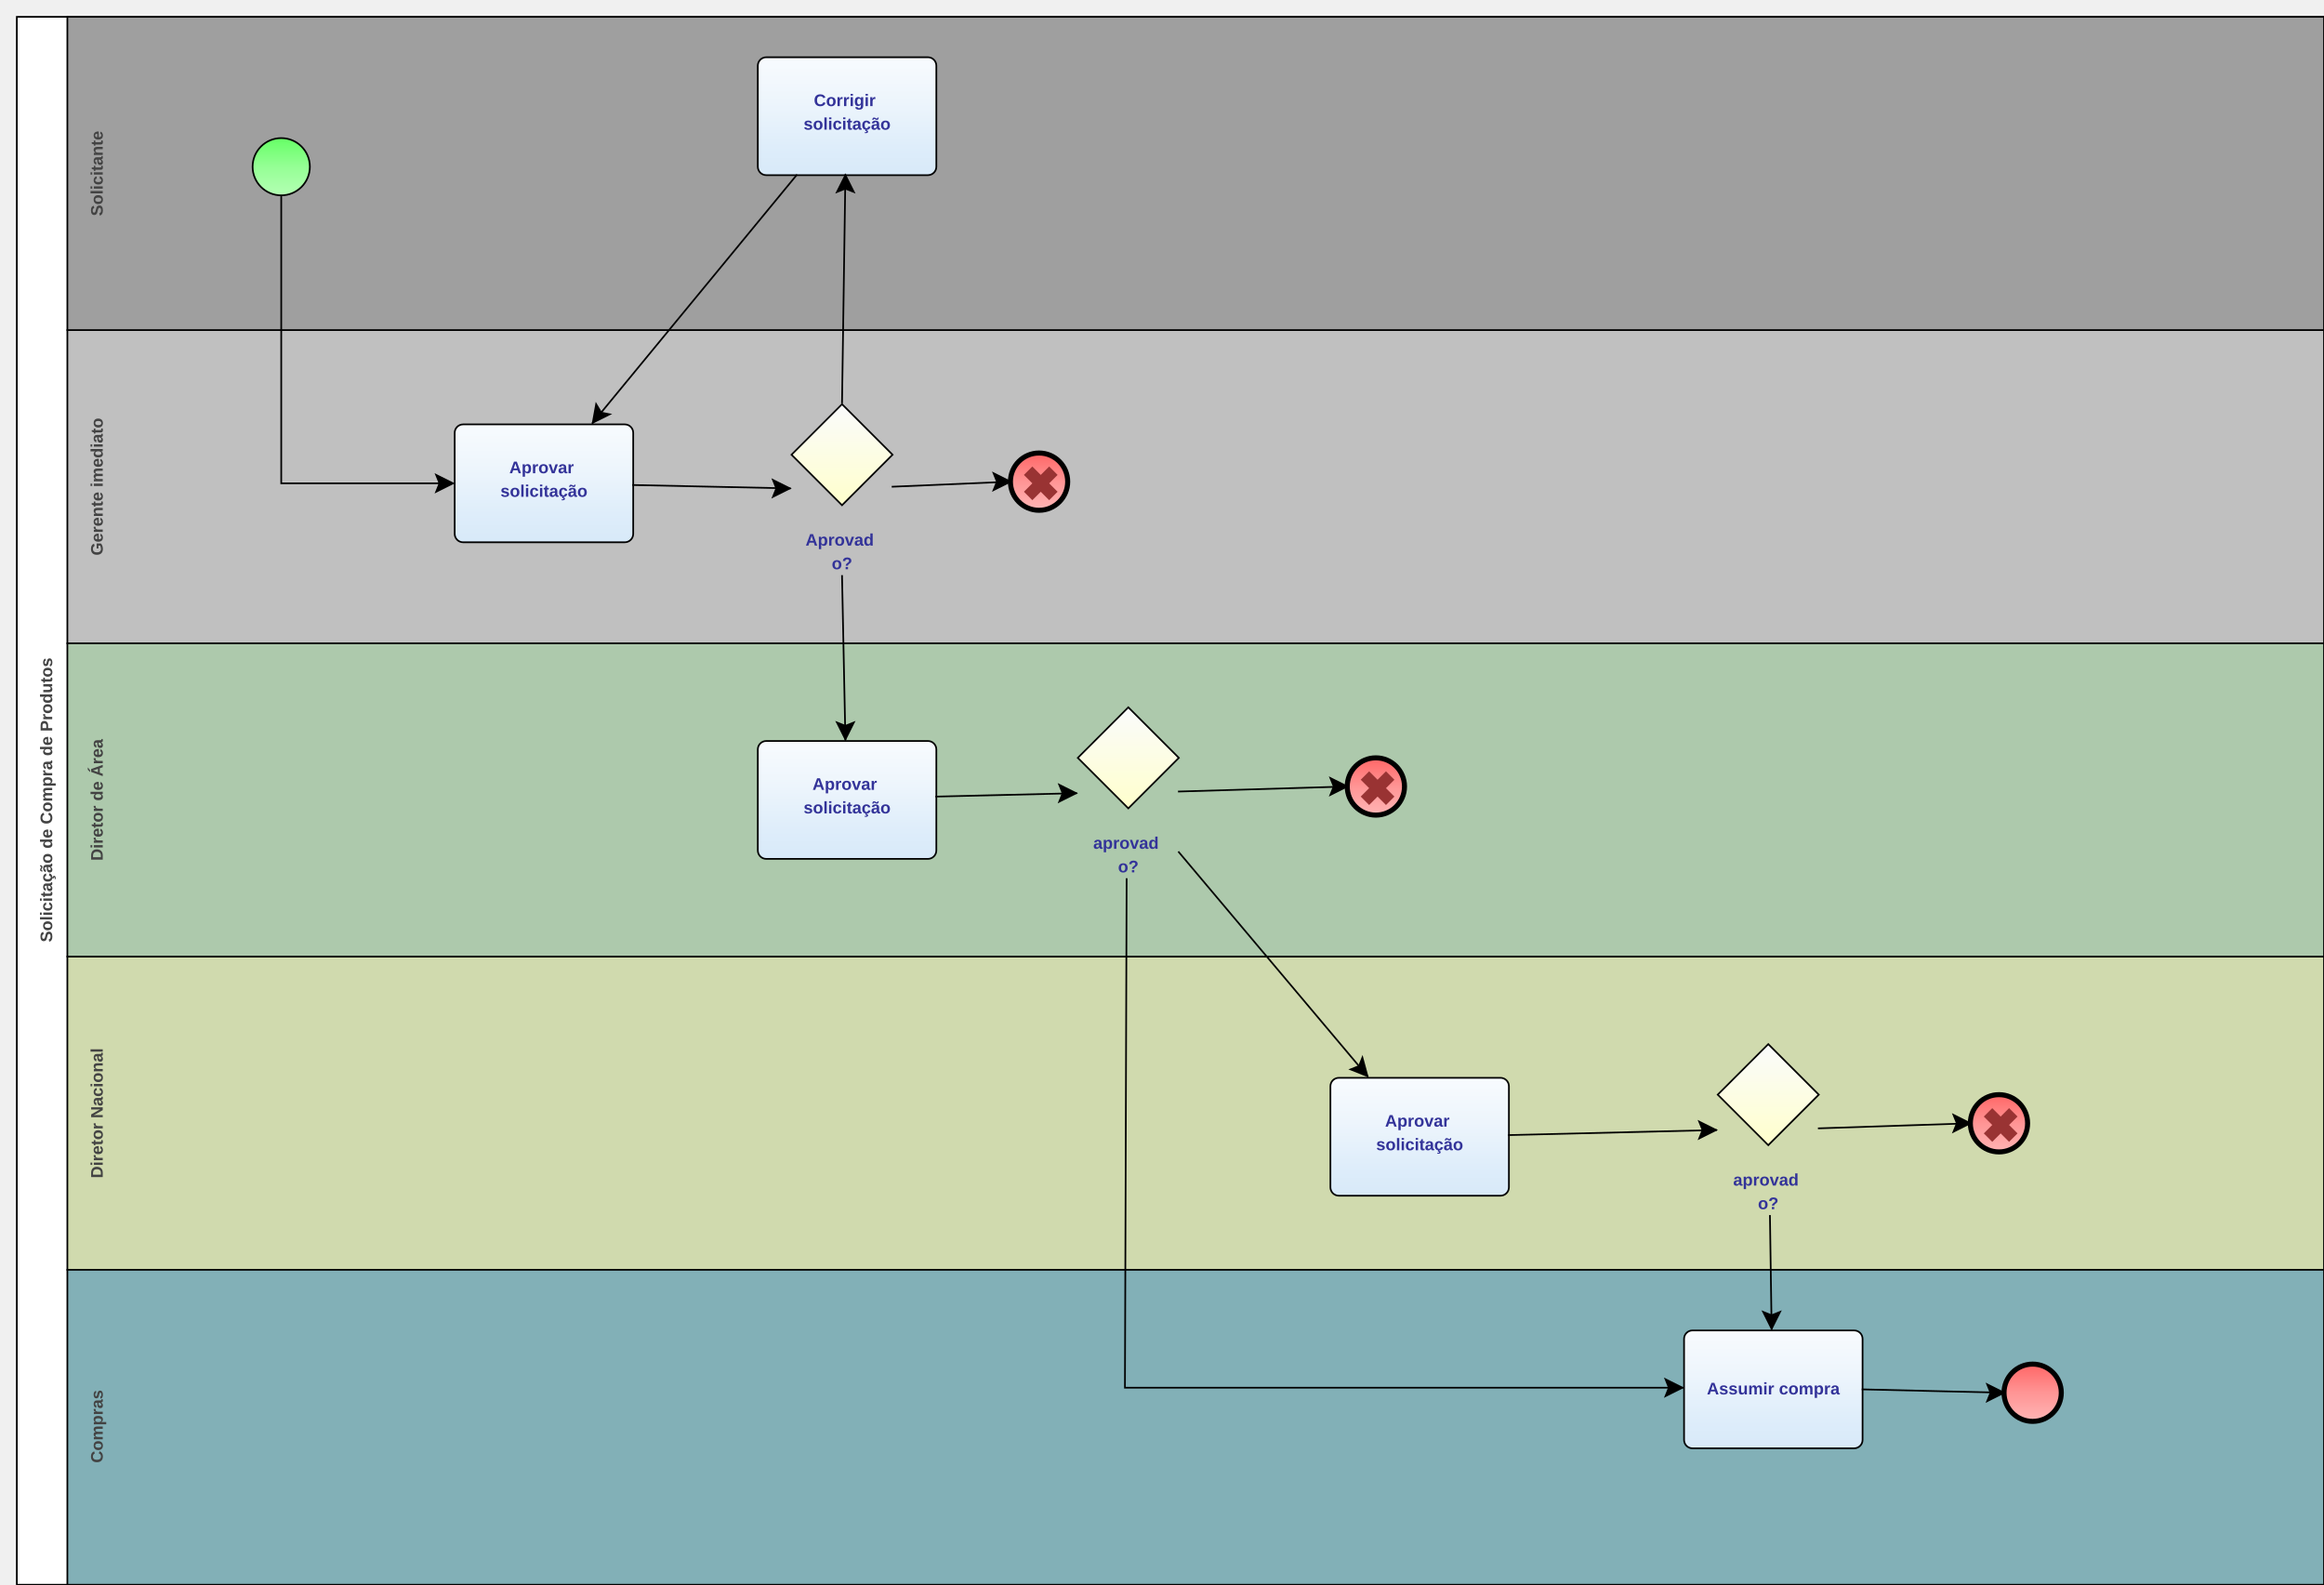
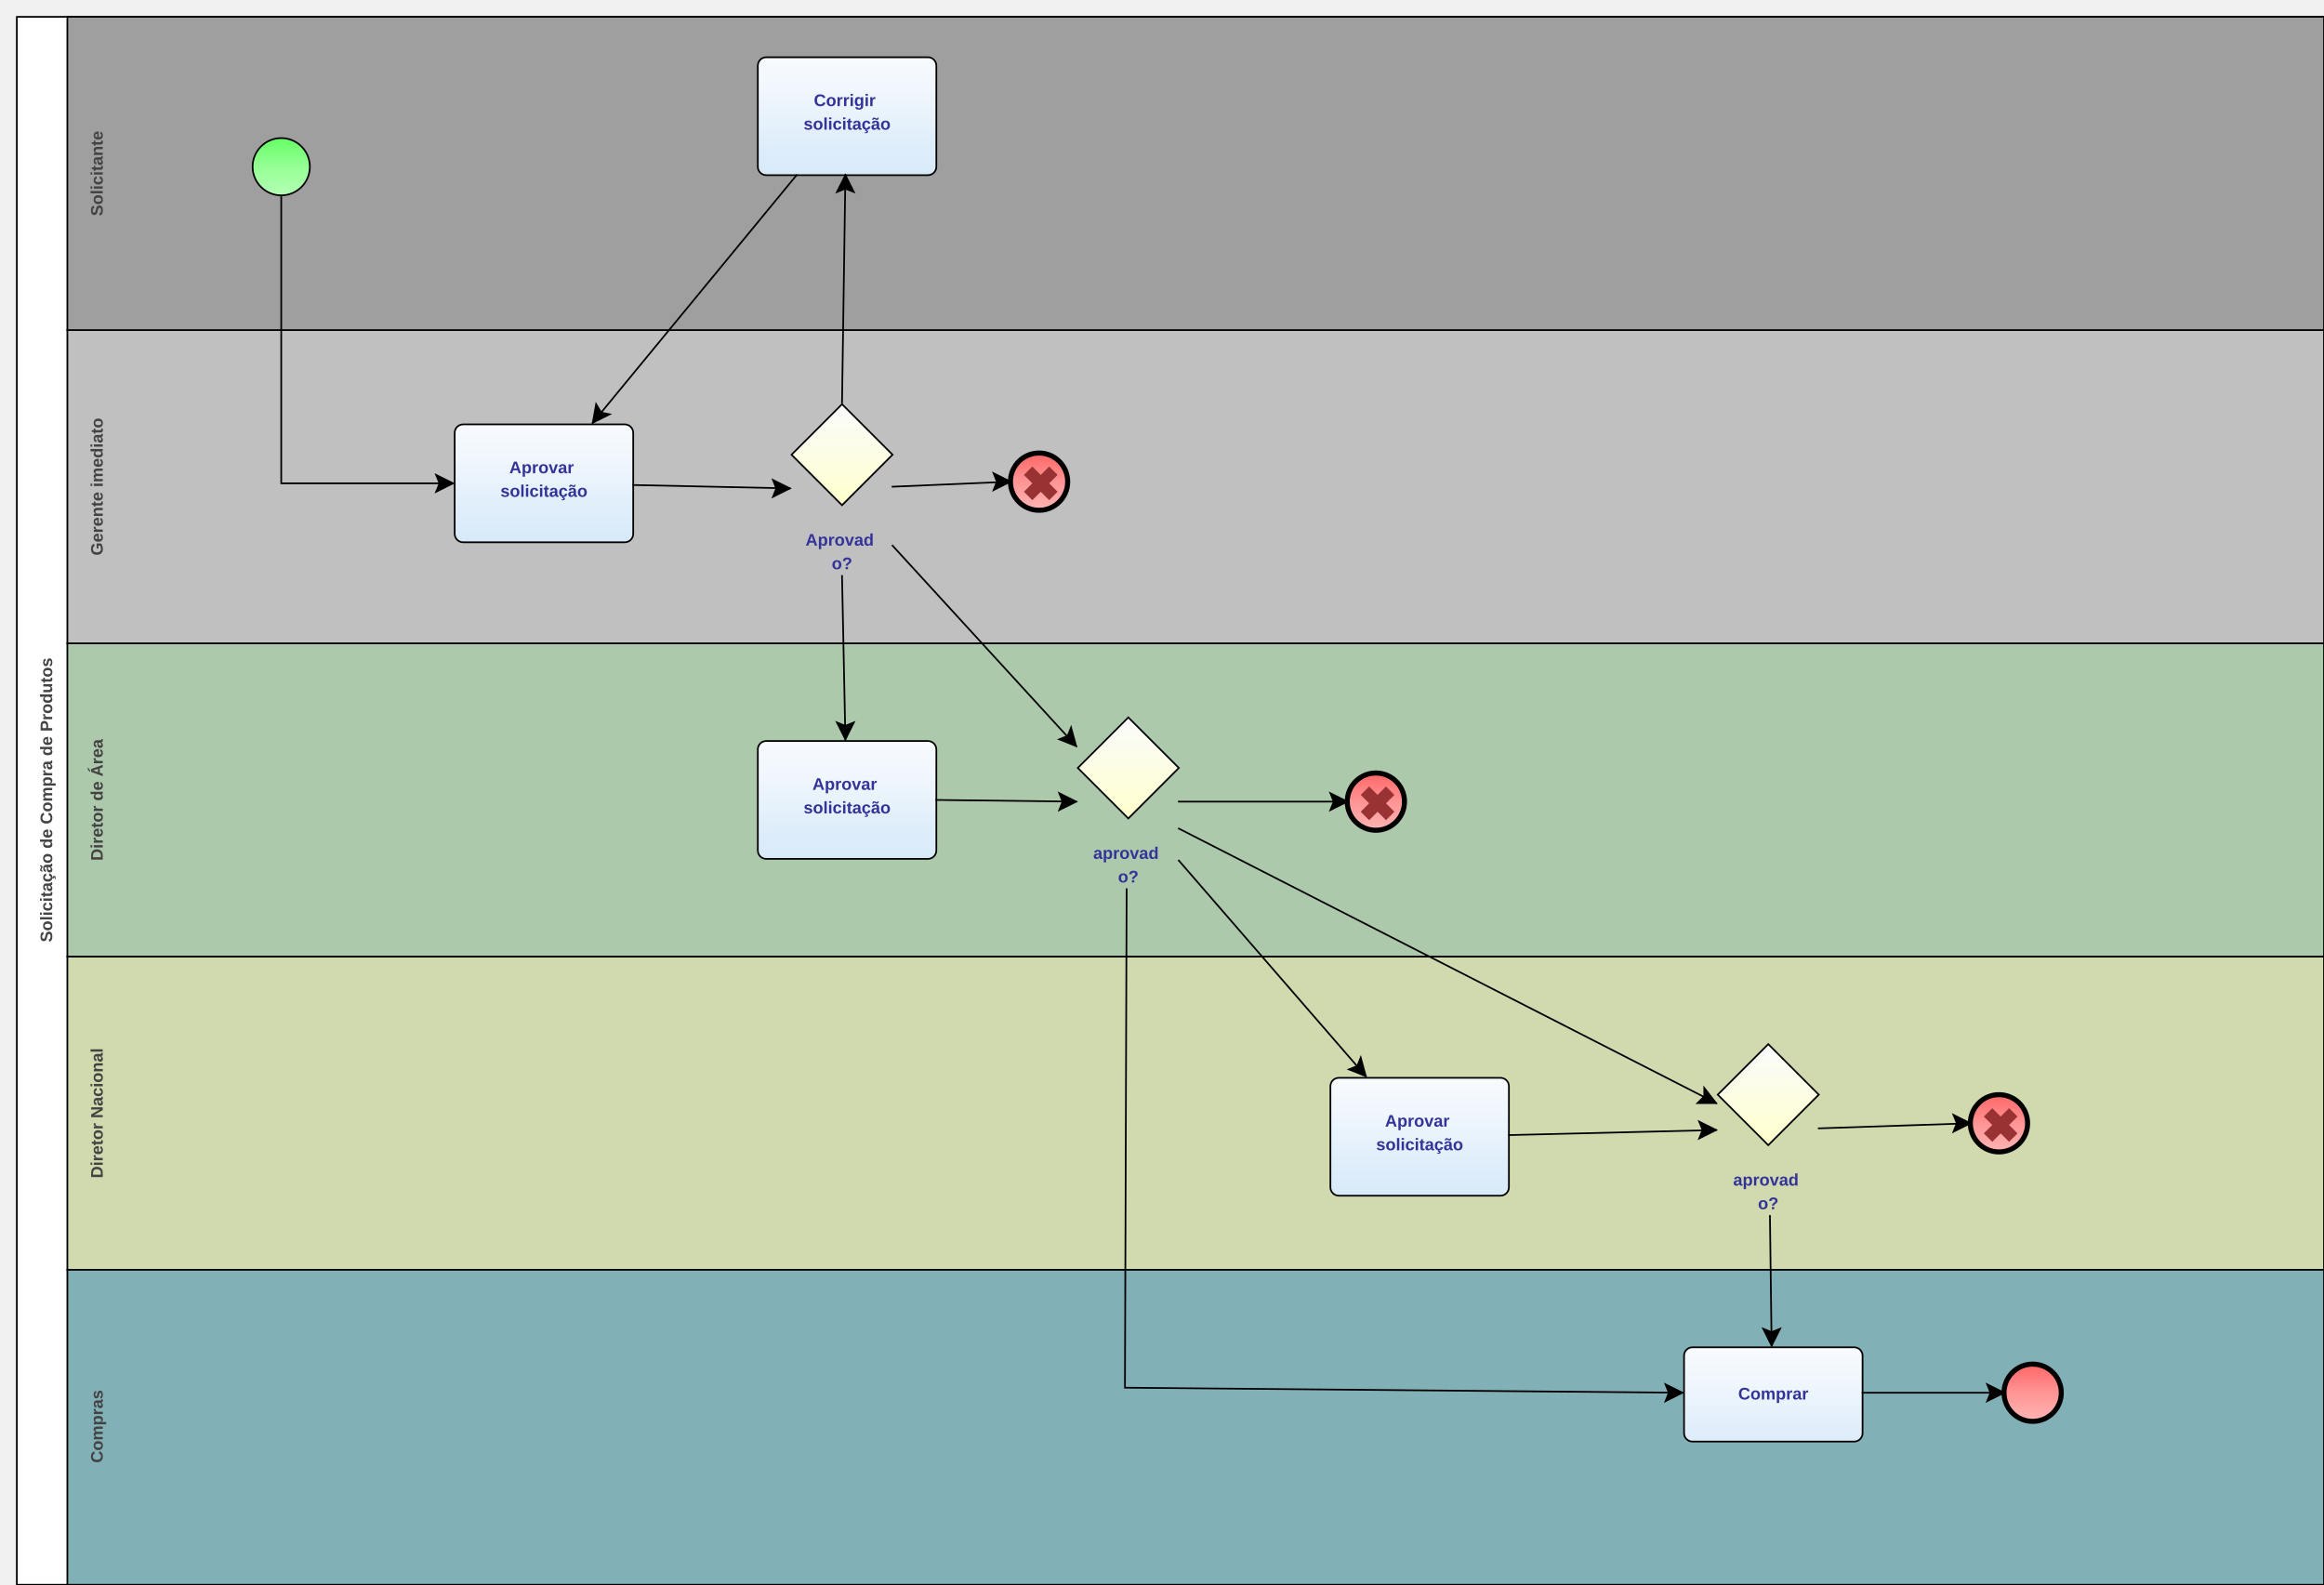
<svg xmlns="http://www.w3.org/2000/svg" xmlns:xlink="http://www.w3.org/1999/xlink" style="stroke-dasharray:none; shape-rendering:auto; font-family:'Arial'; text-rendering:auto; fill-opacity:1; color-interpolation:auto; color-rendering:auto; font-size:12; fill:black; stroke:black; image-rendering:auto; stroke-miterlimit:10; stroke-linecap:square; stroke-linejoin:miter; font-style:normal; stroke-width:1; stroke-dashoffset:0; font-weight:normal; stroke-opacity:1;" contentScriptType="text/ecmascript" preserveAspectRatio="xMidYMid meet" zoomAndPan="magnify" version="1.0" contentStyleType="text/css" xml:xlink="http://www.w3.org/1999/xlink" width="1380" height="941">
  <rect x="10" y="10" width="1370" height="931" ry="0" rx="0" style="stroke:#000000; fill:#FFFFFF" />
  <rect x="40" y="568" width="1340" height="186" ry="0" rx="0" style="stroke:#000000; fill:#D0DAAE" />
  <g componentSequence="49">
    <text x="-661" y="47" transform="rotate(270)" text-anchor="middle" style="font-weight:bold;font-size:10px;stroke:none; fill:#434343">
      <tspan dy="14" x="-661">Diretor Nacional</tspan>
    </text>
  </g>
  <rect x="40" y="382" width="1340" height="186" ry="0" rx="0" style="stroke:#000000; fill:#ADC9AC" />
  <g componentSequence="48">
    <text x="-475" y="47" transform="rotate(270)" text-anchor="middle" style="font-weight:bold;font-size:10px;stroke:none; fill:#434343">
      <tspan dy="14" x="-475">Diretor de Área</tspan>
    </text>
  </g>
  <rect x="40" y="754" width="1340" height="187" ry="0" rx="0" style="stroke:#000000; fill:#82B0B7" />
  <g componentSequence="4">
    <text x="-847" y="47" transform="rotate(270)" text-anchor="middle" style="font-weight:bold;font-size:10px;stroke:none; fill:#434343">
      <tspan dy="14" x="-847">Compras</tspan>
    </text>
  </g>
  <rect x="40" y="196" width="1340" height="186" ry="0" rx="0" style="stroke:#000000; fill:#C0C0C0" />
  <g componentSequence="3">
    <text x="-289" y="47" transform="rotate(270)" text-anchor="middle" style="font-weight:bold;font-size:10px;stroke:none; fill:#434343">
      <tspan dy="14" x="-289">Gerente imediato</tspan>
    </text>
  </g>
  <rect x="40" y="10" width="1340" height="186" ry="0" rx="0" style="stroke:#000000; fill:#9F9F9F" />
  <g componentSequence="2">
    <text x="-103" y="47" transform="rotate(270)" text-anchor="middle" style="font-weight:bold;font-size:10px;stroke:none; fill:#434343">
      <tspan dy="14" x="-103">Solicitante</tspan>
    </text>
  </g>
  <g componentSequence="1">
    <text x="-475" y="17" transform="rotate(270)" text-anchor="middle" style="font-weight:bold;font-size:10px;stroke:none; fill:#434343">
      <tspan dy="14" x="-475">Solicitação de Compra de Produtos</tspan>
    </text>
  </g>
  <g sequence="4">
-     <ellipse cx="167" cy="99" rx="17" ry="17" stroke-width="1" style="fill:url(#linearGradient66FF6696FF96B6FFB6_809105239);" stroke="336633" />
+     <ellipse cx="167" cy="99" rx="17" ry="17" stroke-width="1" style="fill:url(#linearGradient66FF6696FF96B6FFB6_1085629089);" stroke="336633" />
  </g>
  <g sequence="5">
-     <rect x="270" y="252" width="106" height="70" ry="5" rx="5" style="fill:url(#linearGradientF8FBFEEDF5FCDEEDFAD4E7F8E2E5E9_1056837408);" stroke="191970" />
+     <rect x="270" y="252" width="106" height="70" ry="5" rx="5" style="fill:url(#linearGradientF8FBFEEDF5FCDEEDFAD4E7F8E2E5E9_1316127943);" stroke="191970" />
  </g>
  <g componentSequence="5">
    <text x="323" y="267" text-anchor="middle" style="font-weight:bold;font-size:10px;stroke:none; fill:#333399">
      <tspan dy="14" x="323">Aprovar</tspan>
      <tspan dy="14" x="323">solicitação</tspan>
    </text>
  </g>
  <g sequence="9">
-     <polygon points=" 470 270 500 240 530 270 500 300 470 270" style="fill:url(#linearGradientFAFBFCFFFFCC_985766951);" stroke="000000" />
+     <polygon points=" 470 270 500 240 530 270 500 300 470 270" style="fill:url(#linearGradientFAFBFCFFFFCC_1246562769);" stroke="000000" />
  </g>
  <g componentSequence="9">
    <text x="500" y="310" text-anchor="middle" style="font-weight:bold;font-size:10px;stroke:none; fill:#333399">
      <tspan dy="14" x="500">Aprovad</tspan>
      <tspan dy="14" x="500">o?</tspan>
    </text>
  </g>
  <g sequence="15">
-     <rect x="450" y="34" width="106" height="70" ry="5" rx="5" style="fill:url(#linearGradientF8FBFEEDF5FCDEEDFAD4E7F8E2E5E9_2143487259);" stroke="191970" />
+     <rect x="450" y="34" width="106" height="70" ry="5" rx="5" style="fill:url(#linearGradientF8FBFEEDF5FCDEEDFAD4E7F8E2E5E9_256872188);" stroke="191970" />
  </g>
  <g componentSequence="15">
    <text x="503" y="49" text-anchor="middle" style="font-weight:bold;font-size:10px;stroke:none; fill:#333399">
      <tspan dy="14" x="503">Corrigir</tspan>
      <tspan dy="14" x="503">solicitação</tspan>
    </text>
  </g>
  <g sequence="42">
-     <rect x="1000" y="790" width="106" height="70" ry="5" rx="5" style="fill:url(#linearGradientF8FBFEEDF5FCDEEDFAD4E7F8E2E5E9_12572411);" stroke="191970" />
+     <rect x="1000" y="800" width="106" height="56" ry="5" rx="5" style="fill:url(#linearGradientF8FBFEEDF5FCDEEDFAD4E7F8E2E5E9_1686390238);" stroke="191970" />
  </g>
  <g componentSequence="42">
-     <text x="1053" y="814" text-anchor="middle" style="font-weight:bold;font-size:10px;stroke:none; fill:#333399">
-       <tspan dy="14" x="1053">Assumir compra</tspan>
+     <text x="1053" y="817" text-anchor="middle" style="font-weight:bold;font-size:10px;stroke:none; fill:#333399">
+       <tspan dy="14" x="1053">Comprar</tspan>
    </text>
  </g>
  <g sequence="44">
-     <ellipse cx="1207" cy="827" rx="17" ry="17" stroke-width="3" style="fill:url(#linearGradientFF6666FF9696FFB6B6_1316380355);" stroke="993333" />
+     <ellipse cx="1207" cy="827" rx="17" ry="17" stroke-width="3" style="fill:url(#linearGradientFF6666FF9696FFB6B6_1040884021);" stroke="993333" />
  </g>
  <g sequence="47">
-     <ellipse cx="617" cy="286" rx="17" ry="17" stroke-width="3" style="fill:url(#linearGradientFF6666FF9696FFB6B6_2028000142);" stroke="993333" />
+     <ellipse cx="617" cy="286" rx="17" ry="17" stroke-width="3" style="fill:url(#linearGradientFF6666FF9696FFB6B6_472593572);" stroke="993333" />
  </g>
  <g sequence="47">
    <polygon points=" 608 282 613 277 618 282 623 277 628 282 623 287 628 292 623 297 618 292 613 297 608 292 613 287" style="stroke:none; fill:#993333" />
  </g>
  <g sequence="50">
-     <rect x="450" y="440" width="106" height="70" ry="5" rx="5" style="fill:url(#linearGradientF8FBFEEDF5FCDEEDFAD4E7F8E2E5E9_535624276);" stroke="191970" />
+     <rect x="450" y="440" width="106" height="70" ry="5" rx="5" style="fill:url(#linearGradientF8FBFEEDF5FCDEEDFAD4E7F8E2E5E9_1868591539);" stroke="191970" />
  </g>
  <g componentSequence="50">
    <text x="503" y="455" text-anchor="middle" style="font-weight:bold;font-size:10px;stroke:none; fill:#333399">
      <tspan dy="14" x="503">Aprovar</tspan>
      <tspan dy="14" x="503">solicitação</tspan>
    </text>
  </g>
  <g sequence="51">
-     <rect x="790" y="640" width="106" height="70" ry="5" rx="5" style="fill:url(#linearGradientF8FBFEEDF5FCDEEDFAD4E7F8E2E5E9_1629159260);" stroke="191970" />
+     <rect x="790" y="640" width="106" height="70" ry="5" rx="5" style="fill:url(#linearGradientF8FBFEEDF5FCDEEDFAD4E7F8E2E5E9_697070388);" stroke="191970" />
  </g>
  <g componentSequence="51">
    <text x="843" y="655" text-anchor="middle" style="font-weight:bold;font-size:10px;stroke:none; fill:#333399">
      <tspan dy="14" x="843">Aprovar</tspan>
      <tspan dy="14" x="843">solicitação</tspan>
    </text>
  </g>
  <g sequence="52">
-     <polygon points=" 640 450 670 420 700 450 670 480 640 450" style="fill:url(#linearGradientFAFBFCFFFFCC_493233658);" stroke="000000" />
+     <polygon points=" 640 456 670 426 700 456 670 486 640 456" style="fill:url(#linearGradientFAFBFCFFFFCC_1113877561);" stroke="000000" />
  </g>
  <g componentSequence="52">
-     <text x="670" y="490" text-anchor="middle" style="font-weight:bold;font-size:10px;stroke:none; fill:#333399">
+     <text x="670" y="496" text-anchor="middle" style="font-weight:bold;font-size:10px;stroke:none; fill:#333399">
      <tspan dy="14" x="670">aprovad</tspan>
      <tspan dy="14" x="670">o?</tspan>
    </text>
  </g>
  <g sequence="57">
-     <ellipse cx="817" cy="467" rx="17" ry="17" stroke-width="3" style="fill:url(#linearGradientFF6666FF9696FFB6B6_1675950459);" stroke="993333" />
+     <ellipse cx="817" cy="476" rx="17" ry="17" stroke-width="3" style="fill:url(#linearGradientFF6666FF9696FFB6B6_120585925);" stroke="993333" />
  </g>
  <g sequence="57">
-     <polygon points=" 808 463 813 458 818 463 823 458 828 463 823 468 828 473 823 478 818 473 813 478 808 473 813 468" style="stroke:none; fill:#993333" />
+     <polygon points=" 808 472 813 467 818 472 823 467 828 472 823 477 828 482 823 487 818 482 813 487 808 482 813 477" style="stroke:none; fill:#993333" />
  </g>
  <g sequence="58">
-     <polygon points=" 1020 650 1050 620 1080 650 1050 680 1020 650" style="fill:url(#linearGradientFAFBFCFFFFCC_463634697);" stroke="000000" />
+     <polygon points=" 1020 650 1050 620 1080 650 1050 680 1020 650" style="fill:url(#linearGradientFAFBFCFFFFCC_1798236794);" stroke="000000" />
  </g>
  <g componentSequence="58">
    <text x="1050" y="690" text-anchor="middle" style="font-weight:bold;font-size:10px;stroke:none; fill:#333399">
      <tspan dy="14" x="1050">aprovad</tspan>
      <tspan dy="14" x="1050">o?</tspan>
    </text>
  </g>
  <g sequence="63">
-     <ellipse cx="1187" cy="667" rx="17" ry="17" stroke-width="3" style="fill:url(#linearGradientFF6666FF9696FFB6B6_762604862);" stroke="993333" />
+     <ellipse cx="1187" cy="667" rx="17" ry="17" stroke-width="3" style="fill:url(#linearGradientFF6666FF9696FFB6B6_569451000);" stroke="993333" />
  </g>
  <g sequence="63">
    <polygon points=" 1178 663 1183 658 1188 663 1193 658 1198 663 1193 668 1198 673 1193 678 1188 673 1183 678 1178 673 1183 668" style="stroke:none; fill:#993333" />
  </g>
  <g componentSequence="6">
    <text x="177" y="253" style="font-size:10px;font-weight:none;stroke:none; fill:#333399" text-anchor="left" />
  </g>
  <g componentSequence="10">
    <text x="433" y="289" style="font-size:10px;font-weight:none;stroke:none; fill:#333399" text-anchor="left" />
  </g>
  <g componentSequence="14">
    <text x="575" y="288" style="font-size:10px;font-weight:none;stroke:none; fill:#333399" text-anchor="left" />
  </g>
  <g componentSequence="16">
    <text x="511" y="172" style="font-size:10px;font-weight:none;stroke:none; fill:#333399" text-anchor="left" />
  </g>
  <g componentSequence="17">
    <text x="423" y="178" style="font-size:10px;font-weight:none;stroke:none; fill:#333399" text-anchor="left" />
  </g>
  <g componentSequence="45">
-     <text x="1158" y="826" style="font-size:10px;font-weight:none;stroke:none; fill:#333399" text-anchor="left" />
+     <text x="1158" y="827" style="font-size:10px;font-weight:none;stroke:none; fill:#333399" text-anchor="left" />
  </g>
  <g componentSequence="53">
-     <text x="608" y="472" style="font-size:10px;font-weight:none;stroke:none; fill:#333399" text-anchor="left" />
+     <text x="608" y="476" style="font-size:10px;font-weight:none;stroke:none; fill:#333399" text-anchor="left" />
  </g>
  <g componentSequence="54">
-     <text x="766" y="573" style="font-size:10px;font-weight:none;stroke:none; fill:#333399" text-anchor="left" />
+     <text x="766" y="575" style="font-size:10px;font-weight:none;stroke:none; fill:#333399" text-anchor="left" />
  </g>
  <g componentSequence="56">
-     <text x="760" y="469" style="font-size:10px;font-weight:none;stroke:none; fill:#333399" text-anchor="left" />
+     <text x="760" y="476" style="font-size:10px;font-weight:none;stroke:none; fill:#333399" text-anchor="left" />
  </g>
  <g componentSequence="59">
    <text x="968" y="673" style="font-size:10px;font-weight:none;stroke:none; fill:#333399" text-anchor="left" />
  </g>
  <g componentSequence="60">
-     <text x="1062" y="756" style="font-size:10px;font-weight:none;stroke:none; fill:#333399" text-anchor="left" />
+     <text x="1062" y="761" style="font-size:10px;font-weight:none;stroke:none; fill:#333399" text-anchor="left" />
  </g>
  <g componentSequence="62">
    <text x="1135" y="669" style="font-size:10px;font-weight:none;stroke:none; fill:#333399" text-anchor="left" />
  </g>
  <g componentSequence="64">
    <text x="511" y="391" style="font-size:10px;font-weight:none;stroke:none; fill:#333399" text-anchor="left" />
  </g>
  <g componentSequence="65">
-     <text x="692" y="824" style="font-size:10px;font-weight:none;stroke:none; fill:#333399" text-anchor="left" />
+     <text x="696" y="824" style="font-size:10px;font-weight:none;stroke:none; fill:#333399" text-anchor="left" />
+   </g>
+   <g componentSequence="66">
+     <text x="595" y="384" style="font-size:10px;font-weight:none;stroke:none; fill:#333399" text-anchor="left" />
+   </g>
+   <g componentSequence="67">
+     <text x="870" y="574" style="font-size:10px;font-weight:none;stroke:none; fill:#333399" text-anchor="left" />
  </g>
  <path style="fill:none; stroke:#000000;stroke-width:1" d="M167.0 117.0 L167.0 235.0 L167.0 287.0 L269.0 287.0" />
  <polygon style="fill:#000000; stroke:#000000;" points=" 259 282 269 287 259 292 261 287" />
  <path style="fill:none; stroke:#000000;stroke-width:1" d="M376.0 288.0 L469.0 290.0" />
  <polygon style="fill:#000000; stroke:#000000;" points=" 459 285 469 290 459 295 461 290" />
  <path style="fill:none; stroke:#000000;stroke-width:1" d="M473.0 104.0 L352.0 251.0" />
  <polygon style="fill:#000000; stroke:#000000;" points=" 362 246 352 251 354 240 357 245" />
  <path style="fill:none; stroke:#000000;stroke-width:1" d="M530.0 289.0 L600.0 286.0" />
  <polygon style="fill:#000000; stroke:#000000;" points=" 590 281 600 286 590 291 592 286" />
  <path style="fill:none; stroke:#000000;stroke-width:1" d="M500.0 239.0 L502.0 104.0" />
  <polygon style="fill:#000000; stroke:#000000;" points=" 497 114 502 104 507 114 502 112" />
  <path style="fill:none; stroke:#000000;stroke-width:1" d="M500.0 342.0 L502.0 439.0" />
  <polygon style="fill:#000000; stroke:#000000;" points=" 507 429 502 439 497 429 502 431" />
-   <path style="fill:none; stroke:#000000;stroke-width:1" d="M1106.0 825.0 L1190.0 827.0" />
+   <path style="fill:none; stroke:#000000;stroke-width:1" d="M530.0 324.0 L639.0 443.0" />
+   <polygon style="fill:#000000; stroke:#000000;" points=" 636 432 639 443 629 439 634 437" />
+   <path style="fill:none; stroke:#000000;stroke-width:1" d="M1106.0 827.0 L1190.0 827.0" />
  <polygon style="fill:#000000; stroke:#000000;" points=" 1180 822 1190 827 1180 832 1182 827" />
-   <path style="fill:none; stroke:#000000;stroke-width:1" d="M1051.0 722.0 L1052.0 789.0" />
-   <polygon style="fill:#000000; stroke:#000000;" points=" 1057 779 1052 789 1047 779 1052 781" />
-   <path style="fill:none; stroke:#000000;stroke-width:1" d="M669.0 522.0 L668.0 824.0 L999.0 824.0" />
-   <polygon style="fill:#000000; stroke:#000000;" points=" 989 819 999 824 989 829 991 824" />
-   <path style="fill:none; stroke:#000000;stroke-width:1" d="M556.0 473.0 L639.0 471.0" />
-   <polygon style="fill:#000000; stroke:#000000;" points=" 629 466 639 471 629 476 631 471" />
+   <path style="fill:none; stroke:#000000;stroke-width:1" d="M1051.0 722.0 L1052.0 799.0" />
+   <polygon style="fill:#000000; stroke:#000000;" points=" 1057 789 1052 799 1047 789 1052 791" />
+   <path style="fill:none; stroke:#000000;stroke-width:1" d="M669.0 528.0 L668.0 824.0 L999.0 827.0" />
+   <polygon style="fill:#000000; stroke:#000000;" points=" 989 822 999 827 989 832 991 827" />
+   <path style="fill:none; stroke:#000000;stroke-width:1" d="M556.0 475.0 L639.0 476.0" />
+   <polygon style="fill:#000000; stroke:#000000;" points=" 629 471 639 476 629 481 631 476" />
  <path style="fill:none; stroke:#000000;stroke-width:1" d="M896.0 674.0 L1019.0 671.0" />
  <polygon style="fill:#000000; stroke:#000000;" points=" 1009 666 1019 671 1009 676 1011 671" />
-   <path style="fill:none; stroke:#000000;stroke-width:1" d="M700.0 506.0 L812.0 639.0" />
-   <polygon style="fill:#000000; stroke:#000000;" points=" 809 628 812 639 802 635 807 633" />
-   <path style="fill:none; stroke:#000000;stroke-width:1" d="M700.0 470.0 L800.0 467.0" />
-   <polygon style="fill:#000000; stroke:#000000;" points=" 790 462 800 467 790 472 792 467" />
+   <path style="fill:none; stroke:#000000;stroke-width:1" d="M700.0 511.0 L811.0 639.0" />
+   <polygon style="fill:#000000; stroke:#000000;" points=" 808 628 811 639 801 635 806 633" />
+   <path style="fill:none; stroke:#000000;stroke-width:1" d="M700.0 476.0 L800.0 476.0" />
+   <polygon style="fill:#000000; stroke:#000000;" points=" 790 471 800 476 790 481 792 476" />
+   <path style="fill:none; stroke:#000000;stroke-width:1" d="M700.0 492.0 L1019.0 655.0" />
+   <polygon style="fill:#000000; stroke:#000000;" points=" 1012 646 1019 655 1008 655 1012 651" />
  <path style="fill:none; stroke:#000000;stroke-width:1" d="M1080.0 670.0 L1170.0 667.0" />
  <polygon style="fill:#000000; stroke:#000000;" points=" 1160 662 1170 667 1160 672 1162 667" />
  <defs>
-     <linearGradient xlink:href="#linearGradient66FF6696FF96B6FFB6" id="linearGradient66FF6696FF96B6FFB6_809105239" x1="0" y1="82.0" x2="0" y2="117.0" gradientUnits="userSpaceOnUse" xlink:type="simple" xlink:actuate="onLoad" xlink:show="other" />
+     <linearGradient xlink:href="#linearGradient66FF6696FF96B6FFB6" id="linearGradient66FF6696FF96B6FFB6_1085629089" x1="0" y1="82.0" x2="0" y2="117.0" gradientUnits="userSpaceOnUse" xlink:type="simple" xlink:actuate="onLoad" xlink:show="other" />
    <linearGradient id="linearGradient66FF6696FF96B6FFB6">
      <stop style="stop-color:#66FF66;stop-opacity:1;" offset="0.0" id="stop66FF66" />
      <stop style="stop-color:#96FF96;stop-opacity:1;" offset="0.5" id="stop96FF96" />
      <stop style="stop-color:#B6FFB6;stop-opacity:1;" offset="1.0" id="stopB6FFB6" />
    </linearGradient>
-     <linearGradient xlink:href="#linearGradientF8FBFEEDF5FCDEEDFAD4E7F8E2E5E9" id="linearGradientF8FBFEEDF5FCDEEDFAD4E7F8E2E5E9_1056837408" x1="0" y1="252.0" x2="0" y2="358.0" gradientUnits="userSpaceOnUse" xlink:type="simple" xlink:actuate="onLoad" xlink:show="other" />
+     <linearGradient xlink:href="#linearGradientF8FBFEEDF5FCDEEDFAD4E7F8E2E5E9" id="linearGradientF8FBFEEDF5FCDEEDFAD4E7F8E2E5E9_1316127943" x1="0" y1="252.0" x2="0" y2="358.0" gradientUnits="userSpaceOnUse" xlink:type="simple" xlink:actuate="onLoad" xlink:show="other" />
    <linearGradient id="linearGradientF8FBFEEDF5FCDEEDFAD4E7F8E2E5E9">
      <stop style="stop-color:#F8FBFE;stop-opacity:1;" offset="0.0" id="stopF8FBFE" />
      <stop style="stop-color:#EDF5FC;stop-opacity:1;" offset="0.25" id="stopEDF5FC" />
      <stop style="stop-color:#DEEDFA;stop-opacity:1;" offset="0.5" id="stopDEEDFA" />
      <stop style="stop-color:#D4E7F8;stop-opacity:1;" offset="0.75" id="stopD4E7F8" />
      <stop style="stop-color:#E2E5E9;stop-opacity:1;" offset="1.0" id="stopE2E5E9" />
    </linearGradient>
-     <linearGradient xlink:href="#linearGradientFAFBFCFFFFCC" id="linearGradientFAFBFCFFFFCC_985766951" x1="0" y1="240.0" x2="0" y2="300.0" gradientUnits="userSpaceOnUse" xlink:type="simple" xlink:actuate="onLoad" xlink:show="other" />
+     <linearGradient xlink:href="#linearGradientFAFBFCFFFFCC" id="linearGradientFAFBFCFFFFCC_1246562769" x1="0" y1="240.0" x2="0" y2="300.0" gradientUnits="userSpaceOnUse" xlink:type="simple" xlink:actuate="onLoad" xlink:show="other" />
    <linearGradient id="linearGradientFAFBFCFFFFCC">
      <stop style="stop-color:#FAFBFC;stop-opacity:1;" offset="0.0" id="stopFAFBFC" />
      <stop style="stop-color:#FFFFCC;stop-opacity:1;" offset="1.0" id="stopFFFFCC" />
    </linearGradient>
-     <linearGradient xlink:href="#linearGradientF8FBFEEDF5FCDEEDFAD4E7F8E2E5E9" id="linearGradientF8FBFEEDF5FCDEEDFAD4E7F8E2E5E9_2143487259" x1="0" y1="34.0" x2="0" y2="140.0" gradientUnits="userSpaceOnUse" xlink:type="simple" xlink:actuate="onLoad" xlink:show="other" />
-     <linearGradient xlink:href="#linearGradientF8FBFEEDF5FCDEEDFAD4E7F8E2E5E9" id="linearGradientF8FBFEEDF5FCDEEDFAD4E7F8E2E5E9_12572411" x1="0" y1="790.0" x2="0" y2="896.0" gradientUnits="userSpaceOnUse" xlink:type="simple" xlink:actuate="onLoad" xlink:show="other" />
-     <linearGradient xlink:href="#linearGradientFF6666FF9696FFB6B6" id="linearGradientFF6666FF9696FFB6B6_1316380355" x1="0" y1="810.0" x2="0" y2="845.0" gradientUnits="userSpaceOnUse" xlink:type="simple" xlink:actuate="onLoad" xlink:show="other" />
+     <linearGradient xlink:href="#linearGradientF8FBFEEDF5FCDEEDFAD4E7F8E2E5E9" id="linearGradientF8FBFEEDF5FCDEEDFAD4E7F8E2E5E9_256872188" x1="0" y1="34.0" x2="0" y2="140.0" gradientUnits="userSpaceOnUse" xlink:type="simple" xlink:actuate="onLoad" xlink:show="other" />
+     <linearGradient xlink:href="#linearGradientF8FBFEEDF5FCDEEDFAD4E7F8E2E5E9" id="linearGradientF8FBFEEDF5FCDEEDFAD4E7F8E2E5E9_1686390238" x1="0" y1="800.0" x2="0" y2="906.0" gradientUnits="userSpaceOnUse" xlink:type="simple" xlink:actuate="onLoad" xlink:show="other" />
+     <linearGradient xlink:href="#linearGradientFF6666FF9696FFB6B6" id="linearGradientFF6666FF9696FFB6B6_1040884021" x1="0" y1="810.0" x2="0" y2="845.0" gradientUnits="userSpaceOnUse" xlink:type="simple" xlink:actuate="onLoad" xlink:show="other" />
    <linearGradient id="linearGradientFF6666FF9696FFB6B6">
      <stop style="stop-color:#FF6666;stop-opacity:1;" offset="0.0" id="stopFF6666" />
      <stop style="stop-color:#FF9696;stop-opacity:1;" offset="0.5" id="stopFF9696" />
      <stop style="stop-color:#FFB6B6;stop-opacity:1;" offset="1.0" id="stopFFB6B6" />
    </linearGradient>
-     <linearGradient xlink:href="#linearGradientFF6666FF9696FFB6B6" id="linearGradientFF6666FF9696FFB6B6_2028000142" x1="0" y1="269.0" x2="0" y2="304.0" gradientUnits="userSpaceOnUse" xlink:type="simple" xlink:actuate="onLoad" xlink:show="other" />
-     <linearGradient xlink:href="#linearGradientF8FBFEEDF5FCDEEDFAD4E7F8E2E5E9" id="linearGradientF8FBFEEDF5FCDEEDFAD4E7F8E2E5E9_535624276" x1="0" y1="440.0" x2="0" y2="546.0" gradientUnits="userSpaceOnUse" xlink:type="simple" xlink:actuate="onLoad" xlink:show="other" />
-     <linearGradient xlink:href="#linearGradientF8FBFEEDF5FCDEEDFAD4E7F8E2E5E9" id="linearGradientF8FBFEEDF5FCDEEDFAD4E7F8E2E5E9_1629159260" x1="0" y1="640.0" x2="0" y2="746.0" gradientUnits="userSpaceOnUse" xlink:type="simple" xlink:actuate="onLoad" xlink:show="other" />
-     <linearGradient xlink:href="#linearGradientFAFBFCFFFFCC" id="linearGradientFAFBFCFFFFCC_493233658" x1="0" y1="420.0" x2="0" y2="480.0" gradientUnits="userSpaceOnUse" xlink:type="simple" xlink:actuate="onLoad" xlink:show="other" />
-     <linearGradient xlink:href="#linearGradientFF6666FF9696FFB6B6" id="linearGradientFF6666FF9696FFB6B6_1675950459" x1="0" y1="450.0" x2="0" y2="485.0" gradientUnits="userSpaceOnUse" xlink:type="simple" xlink:actuate="onLoad" xlink:show="other" />
-     <linearGradient xlink:href="#linearGradientFAFBFCFFFFCC" id="linearGradientFAFBFCFFFFCC_463634697" x1="0" y1="620.0" x2="0" y2="680.0" gradientUnits="userSpaceOnUse" xlink:type="simple" xlink:actuate="onLoad" xlink:show="other" />
-     <linearGradient xlink:href="#linearGradientFF6666FF9696FFB6B6" id="linearGradientFF6666FF9696FFB6B6_762604862" x1="0" y1="650.0" x2="0" y2="685.0" gradientUnits="userSpaceOnUse" xlink:type="simple" xlink:actuate="onLoad" xlink:show="other" />
+     <linearGradient xlink:href="#linearGradientFF6666FF9696FFB6B6" id="linearGradientFF6666FF9696FFB6B6_472593572" x1="0" y1="269.0" x2="0" y2="304.0" gradientUnits="userSpaceOnUse" xlink:type="simple" xlink:actuate="onLoad" xlink:show="other" />
+     <linearGradient xlink:href="#linearGradientF8FBFEEDF5FCDEEDFAD4E7F8E2E5E9" id="linearGradientF8FBFEEDF5FCDEEDFAD4E7F8E2E5E9_1868591539" x1="0" y1="440.0" x2="0" y2="546.0" gradientUnits="userSpaceOnUse" xlink:type="simple" xlink:actuate="onLoad" xlink:show="other" />
+     <linearGradient xlink:href="#linearGradientF8FBFEEDF5FCDEEDFAD4E7F8E2E5E9" id="linearGradientF8FBFEEDF5FCDEEDFAD4E7F8E2E5E9_697070388" x1="0" y1="640.0" x2="0" y2="746.0" gradientUnits="userSpaceOnUse" xlink:type="simple" xlink:actuate="onLoad" xlink:show="other" />
+     <linearGradient xlink:href="#linearGradientFAFBFCFFFFCC" id="linearGradientFAFBFCFFFFCC_1113877561" x1="0" y1="426.0" x2="0" y2="486.0" gradientUnits="userSpaceOnUse" xlink:type="simple" xlink:actuate="onLoad" xlink:show="other" />
+     <linearGradient xlink:href="#linearGradientFF6666FF9696FFB6B6" id="linearGradientFF6666FF9696FFB6B6_120585925" x1="0" y1="459.0" x2="0" y2="494.0" gradientUnits="userSpaceOnUse" xlink:type="simple" xlink:actuate="onLoad" xlink:show="other" />
+     <linearGradient xlink:href="#linearGradientFAFBFCFFFFCC" id="linearGradientFAFBFCFFFFCC_1798236794" x1="0" y1="620.0" x2="0" y2="680.0" gradientUnits="userSpaceOnUse" xlink:type="simple" xlink:actuate="onLoad" xlink:show="other" />
+     <linearGradient xlink:href="#linearGradientFF6666FF9696FFB6B6" id="linearGradientFF6666FF9696FFB6B6_569451000" x1="0" y1="650.0" x2="0" y2="685.0" gradientUnits="userSpaceOnUse" xlink:type="simple" xlink:actuate="onLoad" xlink:show="other" />
  </defs>
</svg>
